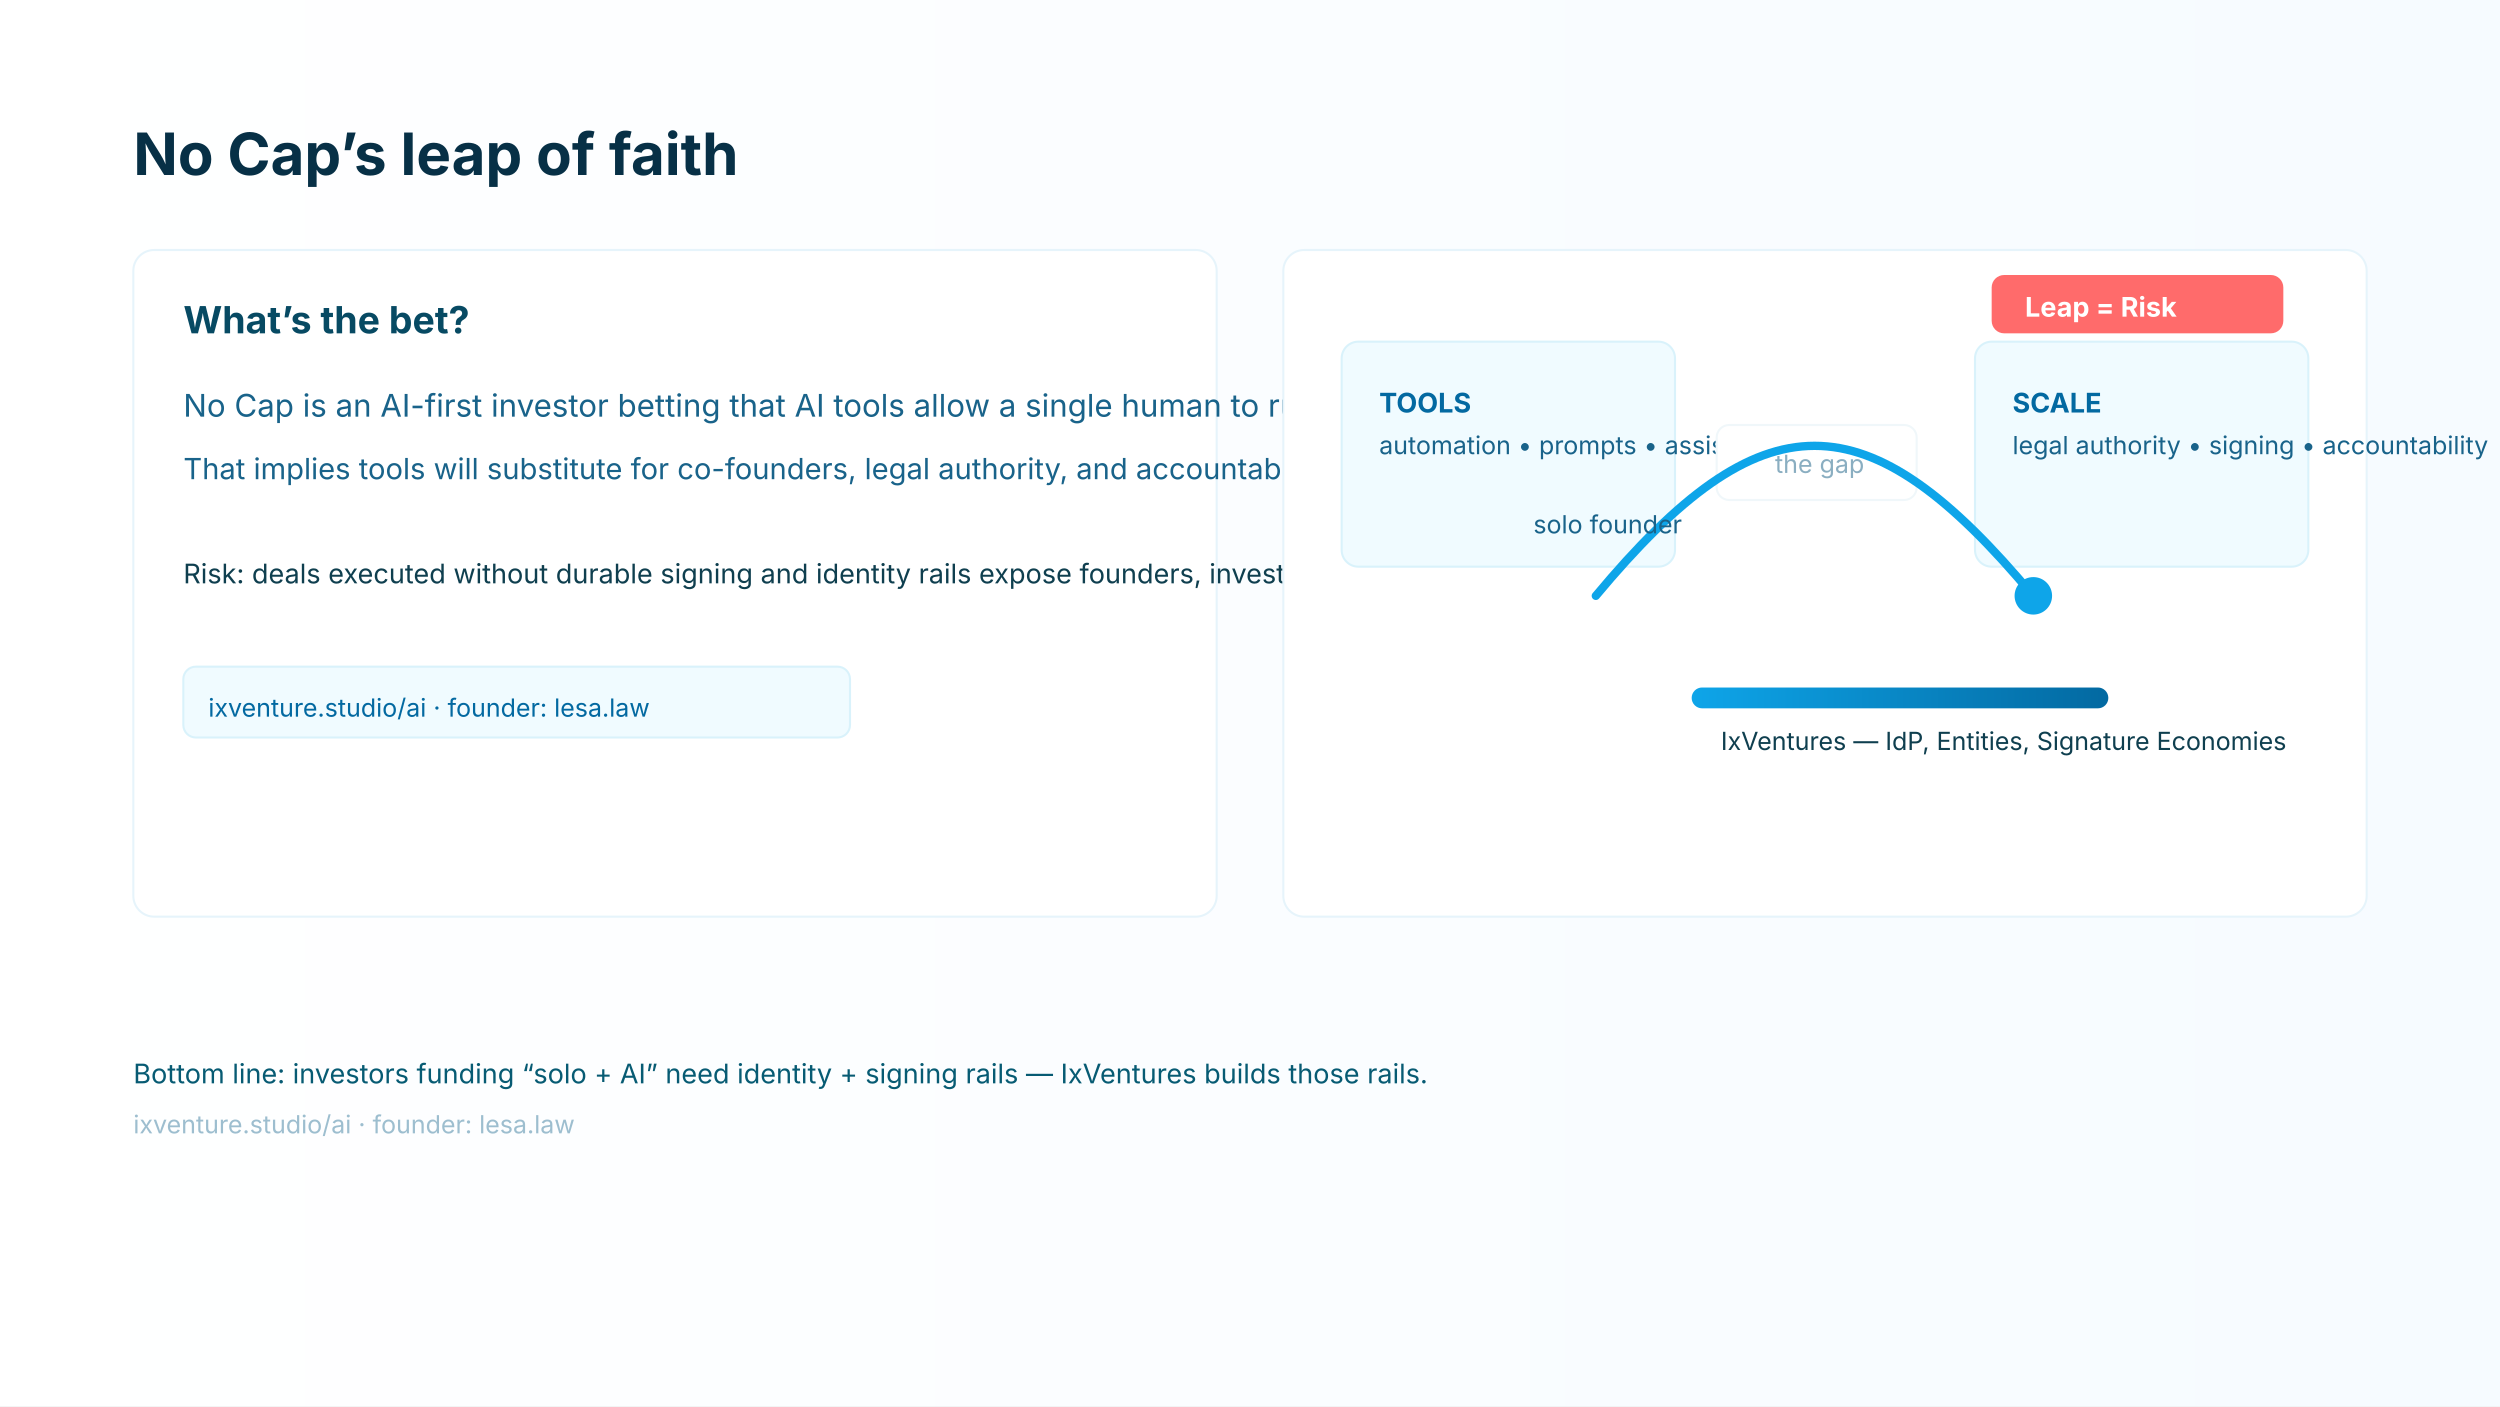
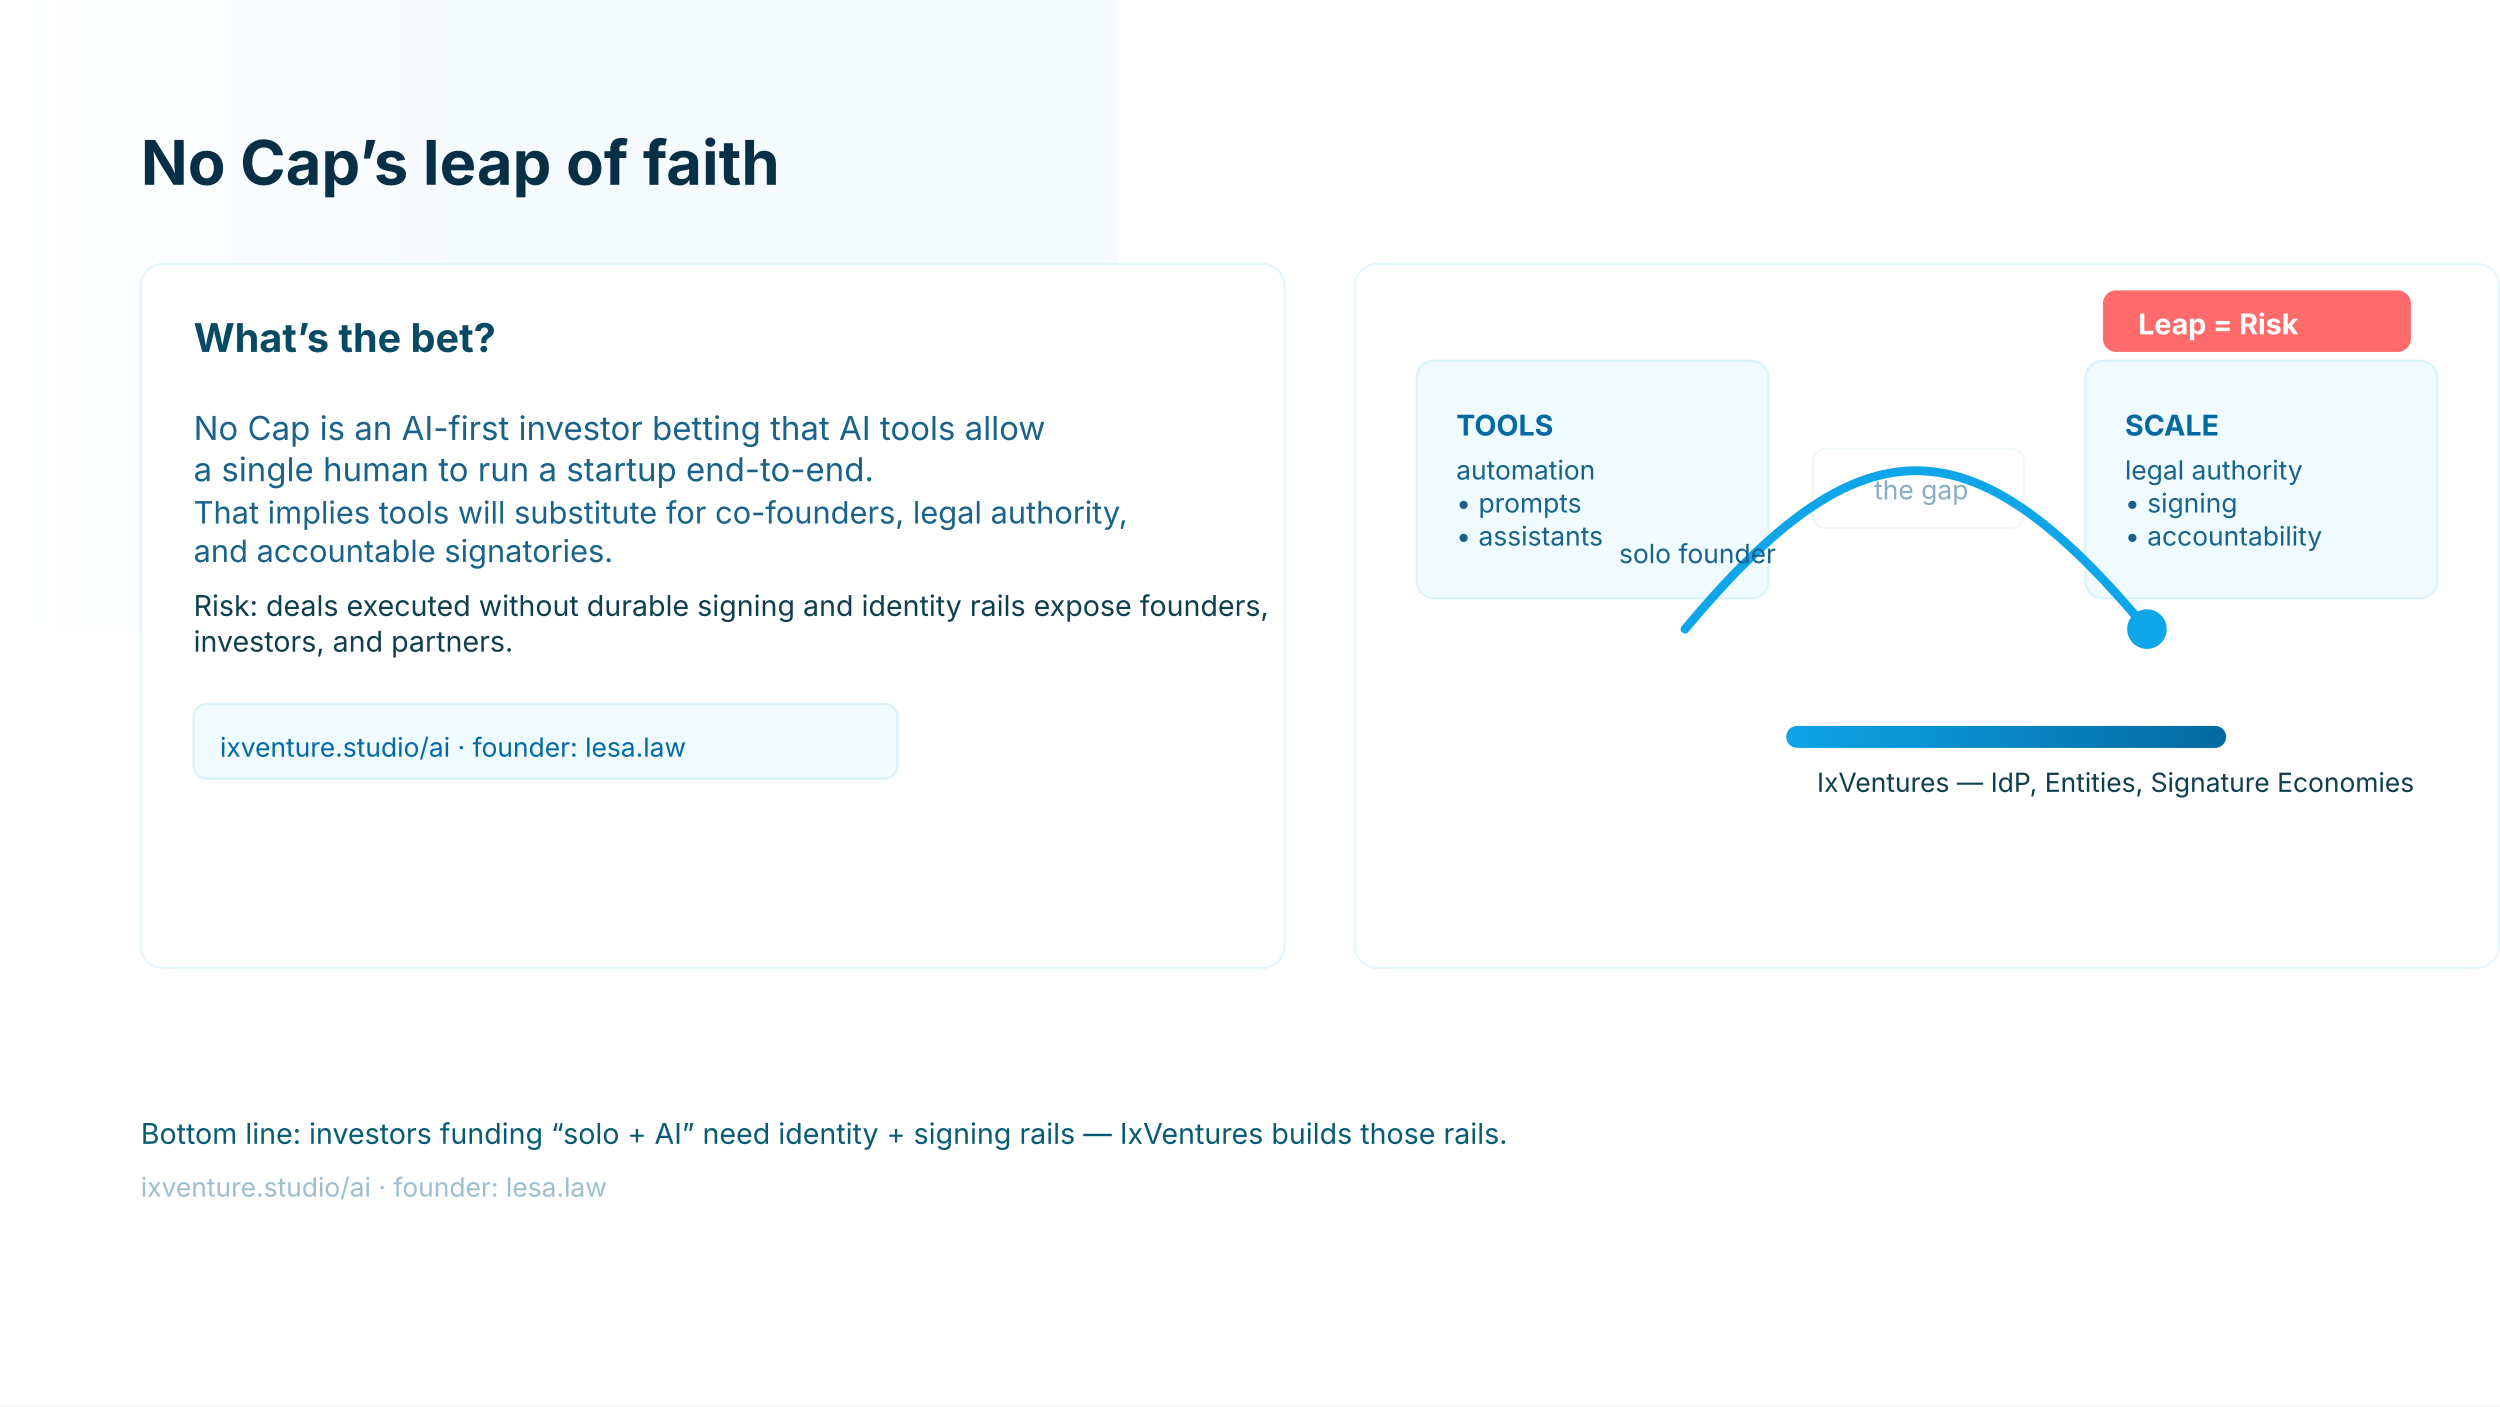
- <svg xmlns="http://www.w3.org/2000/svg" width="1200" height="675" viewBox="0 0 1200 675" role="img" aria-label="No Cap's leap of faith — light">
-   <defs>
-     <linearGradient id="lightBg" x1="0" x2="1">
-       <stop offset="0" stop-color="#ffffff" />
-       <stop offset="1" stop-color="#f6fbff" />
+ <svg xmlns="http://www.w3.org/2000/svg" width="508mm" height="285.75mm" viewBox="0 0 508 285.75" version="1.1" id="svg1">
+   <defs id="defs1">
+     <linearGradient id="lightBg" x1="0" x2="249.74" gradientTransform="matrix(0.3758596,0,0,0.531573,-673.745,37.9765)" y1="0" y2="0" gradientUnits="userSpaceOnUse">
+       <stop offset="0" stop-color="#ffffff" id="stop1" />
+       <stop offset="1" stop-color="#f6fbff" id="stop2" />
    </linearGradient>
-     <linearGradient id="accent" x1="0" x2="1">
-       <stop offset="0" stop-color="#0ea5e9" />
-       <stop offset="1" stop-color="#0369a1" />
+     <linearGradient id="accent" x1="43.827" x2="88.548" gradientTransform="matrix(1.998984,0,0,0.09994919,-398.4014,91.61487)" y1="939.149" y2="939.149" gradientUnits="userSpaceOnUse">
+       <stop offset="0" stop-color="#0ea5e9" id="stop3" />
+       <stop offset="1" stop-color="#0369a1" id="stop4" />
    </linearGradient>
-     <clipPath id="frame">
-       <rect x="0" y="0" width="1200" height="675" rx="0" ry="0" />
-     </clipPath>
  </defs>
-   <g clip-path="url(#frame)">
-     <rect width="100%" height="100%" fill="url(#lightBg)" />
-     <text x="64" y="84" font-family="Inter, Arial, sans-serif" font-size="28" fill="#073046" font-weight="700">No Cap’s leap of faith</text>
-     <g transform="translate(64,120)">
-       <rect width="520" height="320" rx="10" fill="#ffffff" stroke="#e6f4fb" />
-       <text x="24" y="40" font-family="Inter, Arial, sans-serif" font-size="18" fill="#074a63" font-weight="700">What’s the bet?</text>
-       <text x="24" y="80" font-family="Inter, Arial, sans-serif" font-size="15" fill="#19638a">
-         No Cap is an AI-first investor betting that AI tools allow a single human to run a startup end-to-end.
-       </text>
-       <text x="24" y="110" font-family="Inter, Arial, sans-serif" font-size="14" fill="#19638a">
-         That implies tools will substitute for co-founders, legal authority, and accountable signatories.
-       </text>
-       <text x="24" y="160" font-family="Inter, Arial, sans-serif" font-size="13" fill="#0f3f4f">
-         Risk: deals executed without durable signing and identity rails expose founders, investors, and partners.
-       </text>
-       <rect x="24" y="200" width="320" height="34" rx="6" fill="#f0fbff" stroke="#d9f2fb" />
-       <text x="36" y="224" font-family="Inter, Arial, sans-serif" font-size="12" fill="#0369a1">ixventure.studio/ai · founder: lesa.law</text>
-     </g>
-     <g transform="translate(616,120)">
-       <rect width="520" height="320" rx="10" fill="#ffffff" stroke="#e6f4fb" />
-       <rect x="28" y="44" width="160" height="108" rx="8" fill="#f0fbff" stroke="#d9f2fb" />
-       <text x="46" y="78" font-family="Inter, Arial, sans-serif" font-size="13" fill="#0369a1" font-weight="700">TOOLS</text>
-       <text x="46" y="98" font-family="Inter, Arial, sans-serif" font-size="12" fill="#19638a">automation • prompts • assistants</text>
-       <rect x="332" y="44" width="160" height="108" rx="8" fill="#f0fbff" stroke="#d9f2fb" />
-       <text x="350" y="78" font-family="Inter, Arial, sans-serif" font-size="13" fill="#0369a1" font-weight="700">SCALE</text>
-       <text x="350" y="98" font-family="Inter, Arial, sans-serif" font-size="12" fill="#19638a">legal authority • signing • accountability</text>
-       <rect x="208" y="84" width="96" height="36" fill="#ffffff" stroke="#f0f7fa" rx="6" />
-       <text x="236" y="107" font-family="Inter, Arial, sans-serif" font-size="12" fill="#8aaec1">the gap</text>
-       <path d="M150 166 C 230 70, 280 70, 360 166" fill="none" stroke="#0ea5e9" stroke-width="4" stroke-linecap="round" />
-       <circle cx="360" cy="166" r="9" fill="#0ea5e9" />
-       <text x="120" y="136" font-family="Inter, Arial, sans-serif" font-size="12" fill="#19638a">solo founder</text>
-       <rect x="196" y="210" width="200" height="10" rx="5" fill="url(#accent)" />
-       <text x="210" y="240" font-family="Inter, Arial, sans-serif" font-size="12" fill="#0f3f4f">IxVentures — IdP, Entities, Signature Economies</text>
-       <rect x="340" y="12" rx="6" width="140" height="28" fill="#ff6b6b" />
-       <text x="356" y="32" font-family="Inter, Arial, sans-serif" font-size="13" fill="#fff" font-weight="700">Leap = Risk</text>
-     </g>
-     <text x="64" y="520" font-family="Inter, Arial, sans-serif" font-size="13" fill="#075b73">
-       Bottom line: investors funding “solo + AI” need identity + signing rails — IxVentures builds those rails.
+   <g id="layer1" transform="translate(673.745,-37.97651)">
+     <rect style="fill:#ffffff;stroke-width:0.389;stroke-linejoin:round" id="rect13" width="508" height="285.75" x="-673.745" y="37.977" />
+     <rect width="232.433" height="143.036" rx="4.47" fill="#ffffff" stroke="#e6f4fb" id="rect10" x="-398.401" y="91.615" style="stroke-width:0.447" />
+     <rect width="44.699%" height="44.699%" fill="url(#lightBg)" id="rect5" x="-673.745" y="37.977" style="fill:url(#lightBg);stroke-width:0.447" />
+     <text x="-645.138" y="75.523" font-family="Inter, Arial, sans-serif" font-size="12.516px" fill="#073046" font-weight="700" id="text5" style="stroke-width:0.447">No Cap’s leap of faith</text>
+     <rect width="232.433" height="143.036" rx="4.47" fill="#ffffff" stroke="#e6f4fb" id="rect6" x="-645.138" y="91.615" style="stroke-width:0.447" />
+     <text x="-634.41" y="109.494" font-family="Inter, Arial, sans-serif" font-size="8.046px" fill="#074a63" font-weight="700" id="text6" style="stroke-width:0.447">What’s the bet?</text>
+     <text x="-634.41" y="163.133" font-family="Inter, Arial, sans-serif" font-size="5.811px" fill="#0f3f4f" id="text9" style="stroke-width:0.447">
+       <tspan id="tspan6" x="-634.41" y="163.133" style="stroke-width:0.447">Risk: deals executed without durable signing and identity rails expose founders,</tspan>
+       <tspan id="tspan7" x="-634.41" y="170.396" style="stroke-width:0.447">investors, and partners.</tspan>
    </text>
-     <text x="64" y="544" font-family="Inter, Arial, sans-serif" font-size="12" fill="#9dbecf">ixventure.studio/ai · founder: lesa.law</text>
+     <rect x="-634.41" y="181.012" width="143.036" height="15.198" rx="2.682" fill="#f0fbff" stroke="#d9f2fb" id="rect9" style="stroke-width:0.447" />
+     <text x="-629.046" y="191.74" font-family="Inter, Arial, sans-serif" font-size="5.364px" fill="#0369a1" id="text10" style="stroke-width:0.447">ixventure.studio/ai · founder: lesa.law</text>
+     <rect x="-385.886" y="111.282" width="71.518" height="48.275" rx="3.576" fill="#f0fbff" stroke="#d9f2fb" id="rect11" style="stroke-width:0.447" />
+     <text x="-377.84" y="126.48" font-family="Inter, Arial, sans-serif" font-size="5.811px" fill="#0369a1" font-weight="700" id="text11" style="stroke-width:0.447">TOOLS</text>
+     <text x="-377.84" y="135.42" font-family="Inter, Arial, sans-serif" font-size="5.364px" fill="#19638a" id="text12" style="stroke-width:0.447">
+       <tspan id="tspan8" x="-377.84" y="135.42" style="stroke-width:0.447">automation</tspan>
+       <tspan x="-377.84" y="142.124" id="tspan10" style="stroke-width:0.447">• prompts</tspan>
+       <tspan id="tspan9" x="-377.84" y="148.829" style="stroke-width:0.447">• assistants</tspan>
+     </text>
+     <rect x="-250.002" y="111.282" width="71.518" height="48.275" rx="3.576" fill="#f0fbff" stroke="#d9f2fb" id="rect12" style="stroke-width:0.447" />
+     <text x="-241.956" y="126.48" font-family="Inter, Arial, sans-serif" font-size="5.811px" fill="#0369a1" font-weight="700" id="text13" style="stroke-width:0.447">SCALE</text>
+     <text x="-241.956" y="135.42" font-family="Inter, Arial, sans-serif" font-size="5.364px" fill="#19638a" id="text14" style="stroke-width:0.447">
+       <tspan id="tspan11" x="-241.956" y="135.42" style="stroke-width:0.447">legal authority</tspan>
+       <tspan id="tspan12" x="-241.956" y="142.124" style="stroke-width:0.447">• signing</tspan>
+       <tspan x="-241.956" y="148.829" id="tspan13" style="stroke-width:0.447">• accountability</tspan>
+     </text>
+     <rect x="-305.428" y="129.162" width="42.911" height="16.092" fill="#ffffff" stroke="#f0f7fa" rx="2.682" id="rect14" style="stroke-width:0.447" />
+     <text x="-292.913" y="139.442" font-family="Inter, Arial, sans-serif" font-size="5.364px" fill="#8aaec1" id="text15" style="stroke-width:0.447">the gap</text>
+     <path d="m -331.353,165.815 c 35.759,-42.911 58.108,-42.911 93.867,0" fill="none" stroke="#0ea5e9" stroke-width="1.788" stroke-linecap="round" id="path15" />
+     <circle cx="-237.486" cy="165.815" fill="#0ea5e9" id="circle15" style="stroke-width:0.447" r="4.023" />
+     <text x="-344.763" y="152.405" font-family="Inter, Arial, sans-serif" font-size="5.364px" fill="#19638a" id="text16" style="stroke-width:0.447">solo founder</text>
+     <rect x="-310.792" y="185.482" width="89.397" height="4.47" rx="2.235" fill="url(#accent)" id="rect16" style="fill:url(#accent);stroke-width:0.447" />
+     <text x="-304.534" y="198.892" font-family="Inter, Arial, sans-serif" font-size="5.364px" fill="#0f3f4f" id="text17" style="stroke-width:0.447">IxVentures — IdP, Entities, Signature Economies</text>
+     <rect x="-246.426" y="96.979" rx="2.682" width="62.578" height="12.516" fill="#ff6b6b" id="rect17" style="stroke-width:0.447" />
+     <text x="-239.274" y="105.918" font-family="Inter, Arial, sans-serif" font-size="5.811px" fill="#ffffff" font-weight="700" id="text18" style="stroke-width:0.447">Leap = Risk</text>
+     <text x="-645.138" y="270.409" font-family="Inter, Arial, sans-serif" font-size="5.811px" fill="#075b73" id="text19" style="stroke-width:0.447">Bottom line: investors funding “solo + AI” need identity + signing rails — IxVentures builds those rails.</text>
+     <text x="-645.138" y="281.137" font-family="Inter, Arial, sans-serif" font-size="5.364px" fill="#9dbecf" id="text20" style="stroke-width:0.447">ixventure.studio/ai · founder: lesa.law</text>
+     <text x="-634.41" y="127.374" font-family="Inter, Arial, sans-serif" font-size="6.705px" fill="#19638a" id="text7" style="stroke-width:0.447">
+       <tspan id="tspan2" x="-634.41" y="127.374" style="stroke-width:0.447">No Cap is an AI-first investor betting that AI tools allow</tspan>
+       <tspan id="tspan3" x="-634.41" y="135.755" style="stroke-width:0.447">a single human to run a startup end-to-end.</tspan>
+     </text>
+     <text x="-634.41" y="144.359" font-family="Inter, Arial, sans-serif" font-size="6.258px" fill="#19638a" id="text8" style="stroke-width:0.447">
+       <tspan id="tspan4" x="-634.41" y="144.359" style="stroke-width:0.447">That implies tools will substitute for co-founders, legal authority,</tspan>
+       <tspan id="tspan5" x="-634.41" y="152.181" style="stroke-width:0.447">and accountable signatories.</tspan>
+     </text>
  </g>
</svg>
